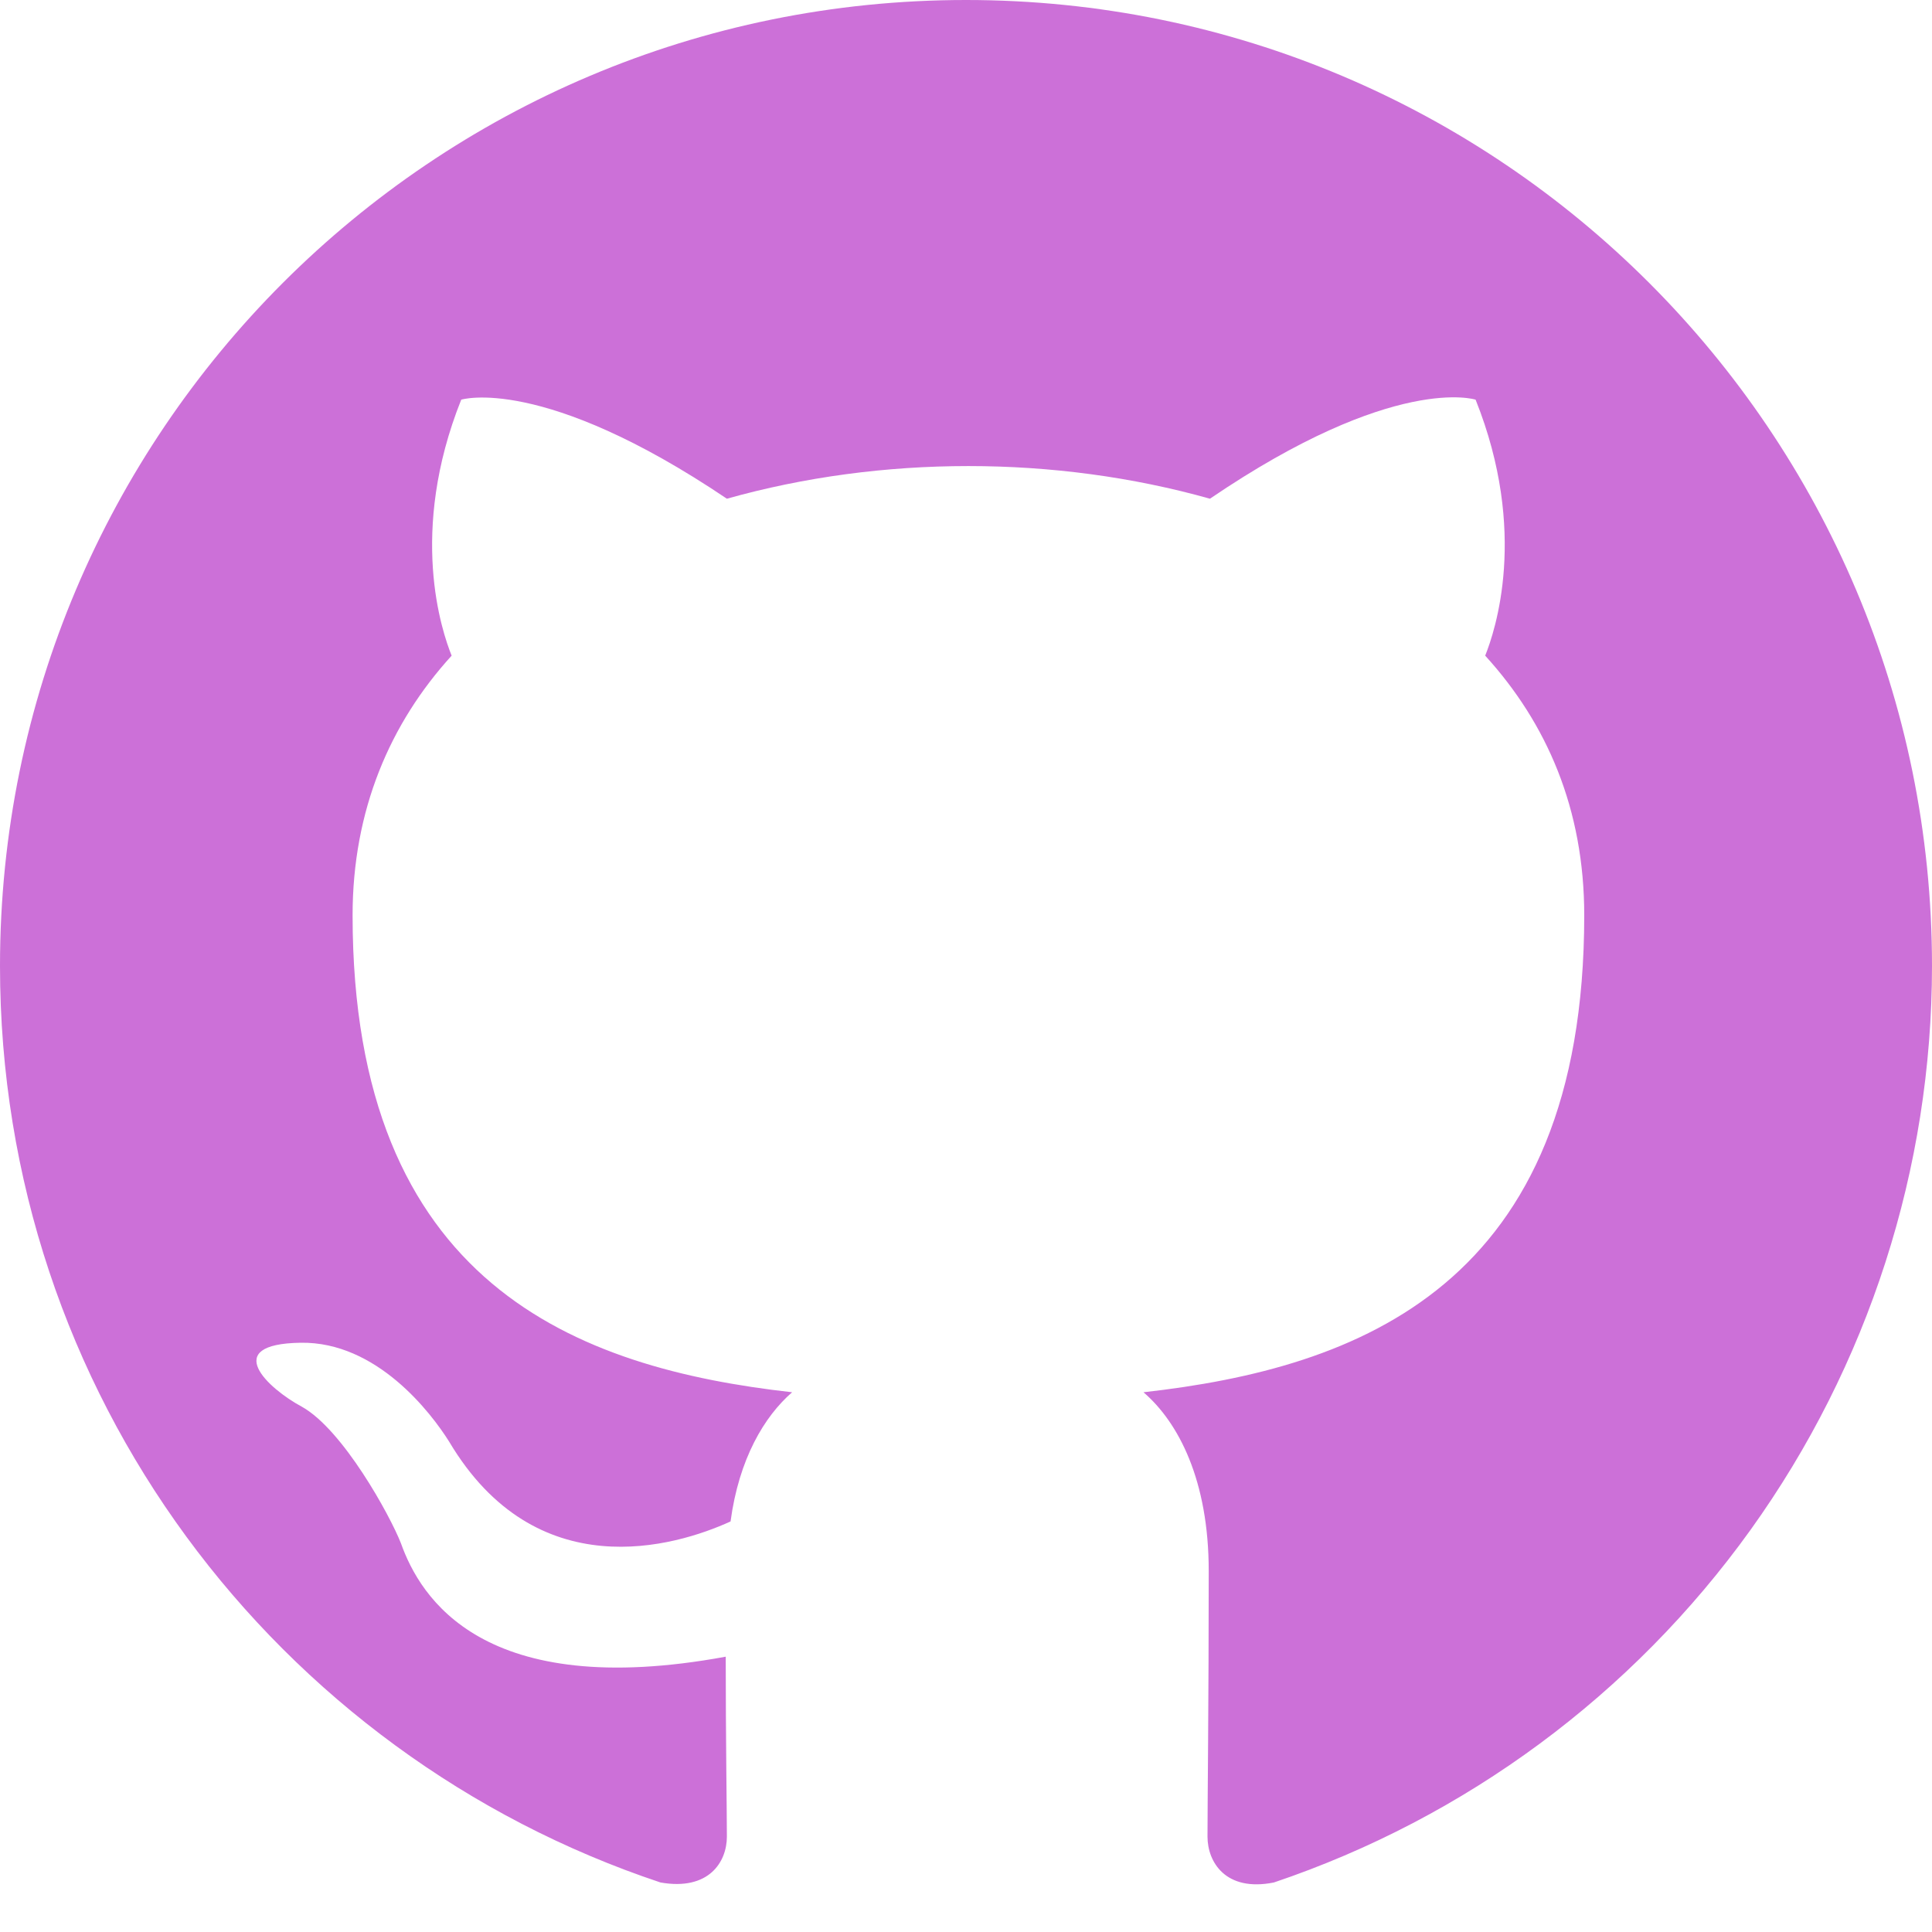
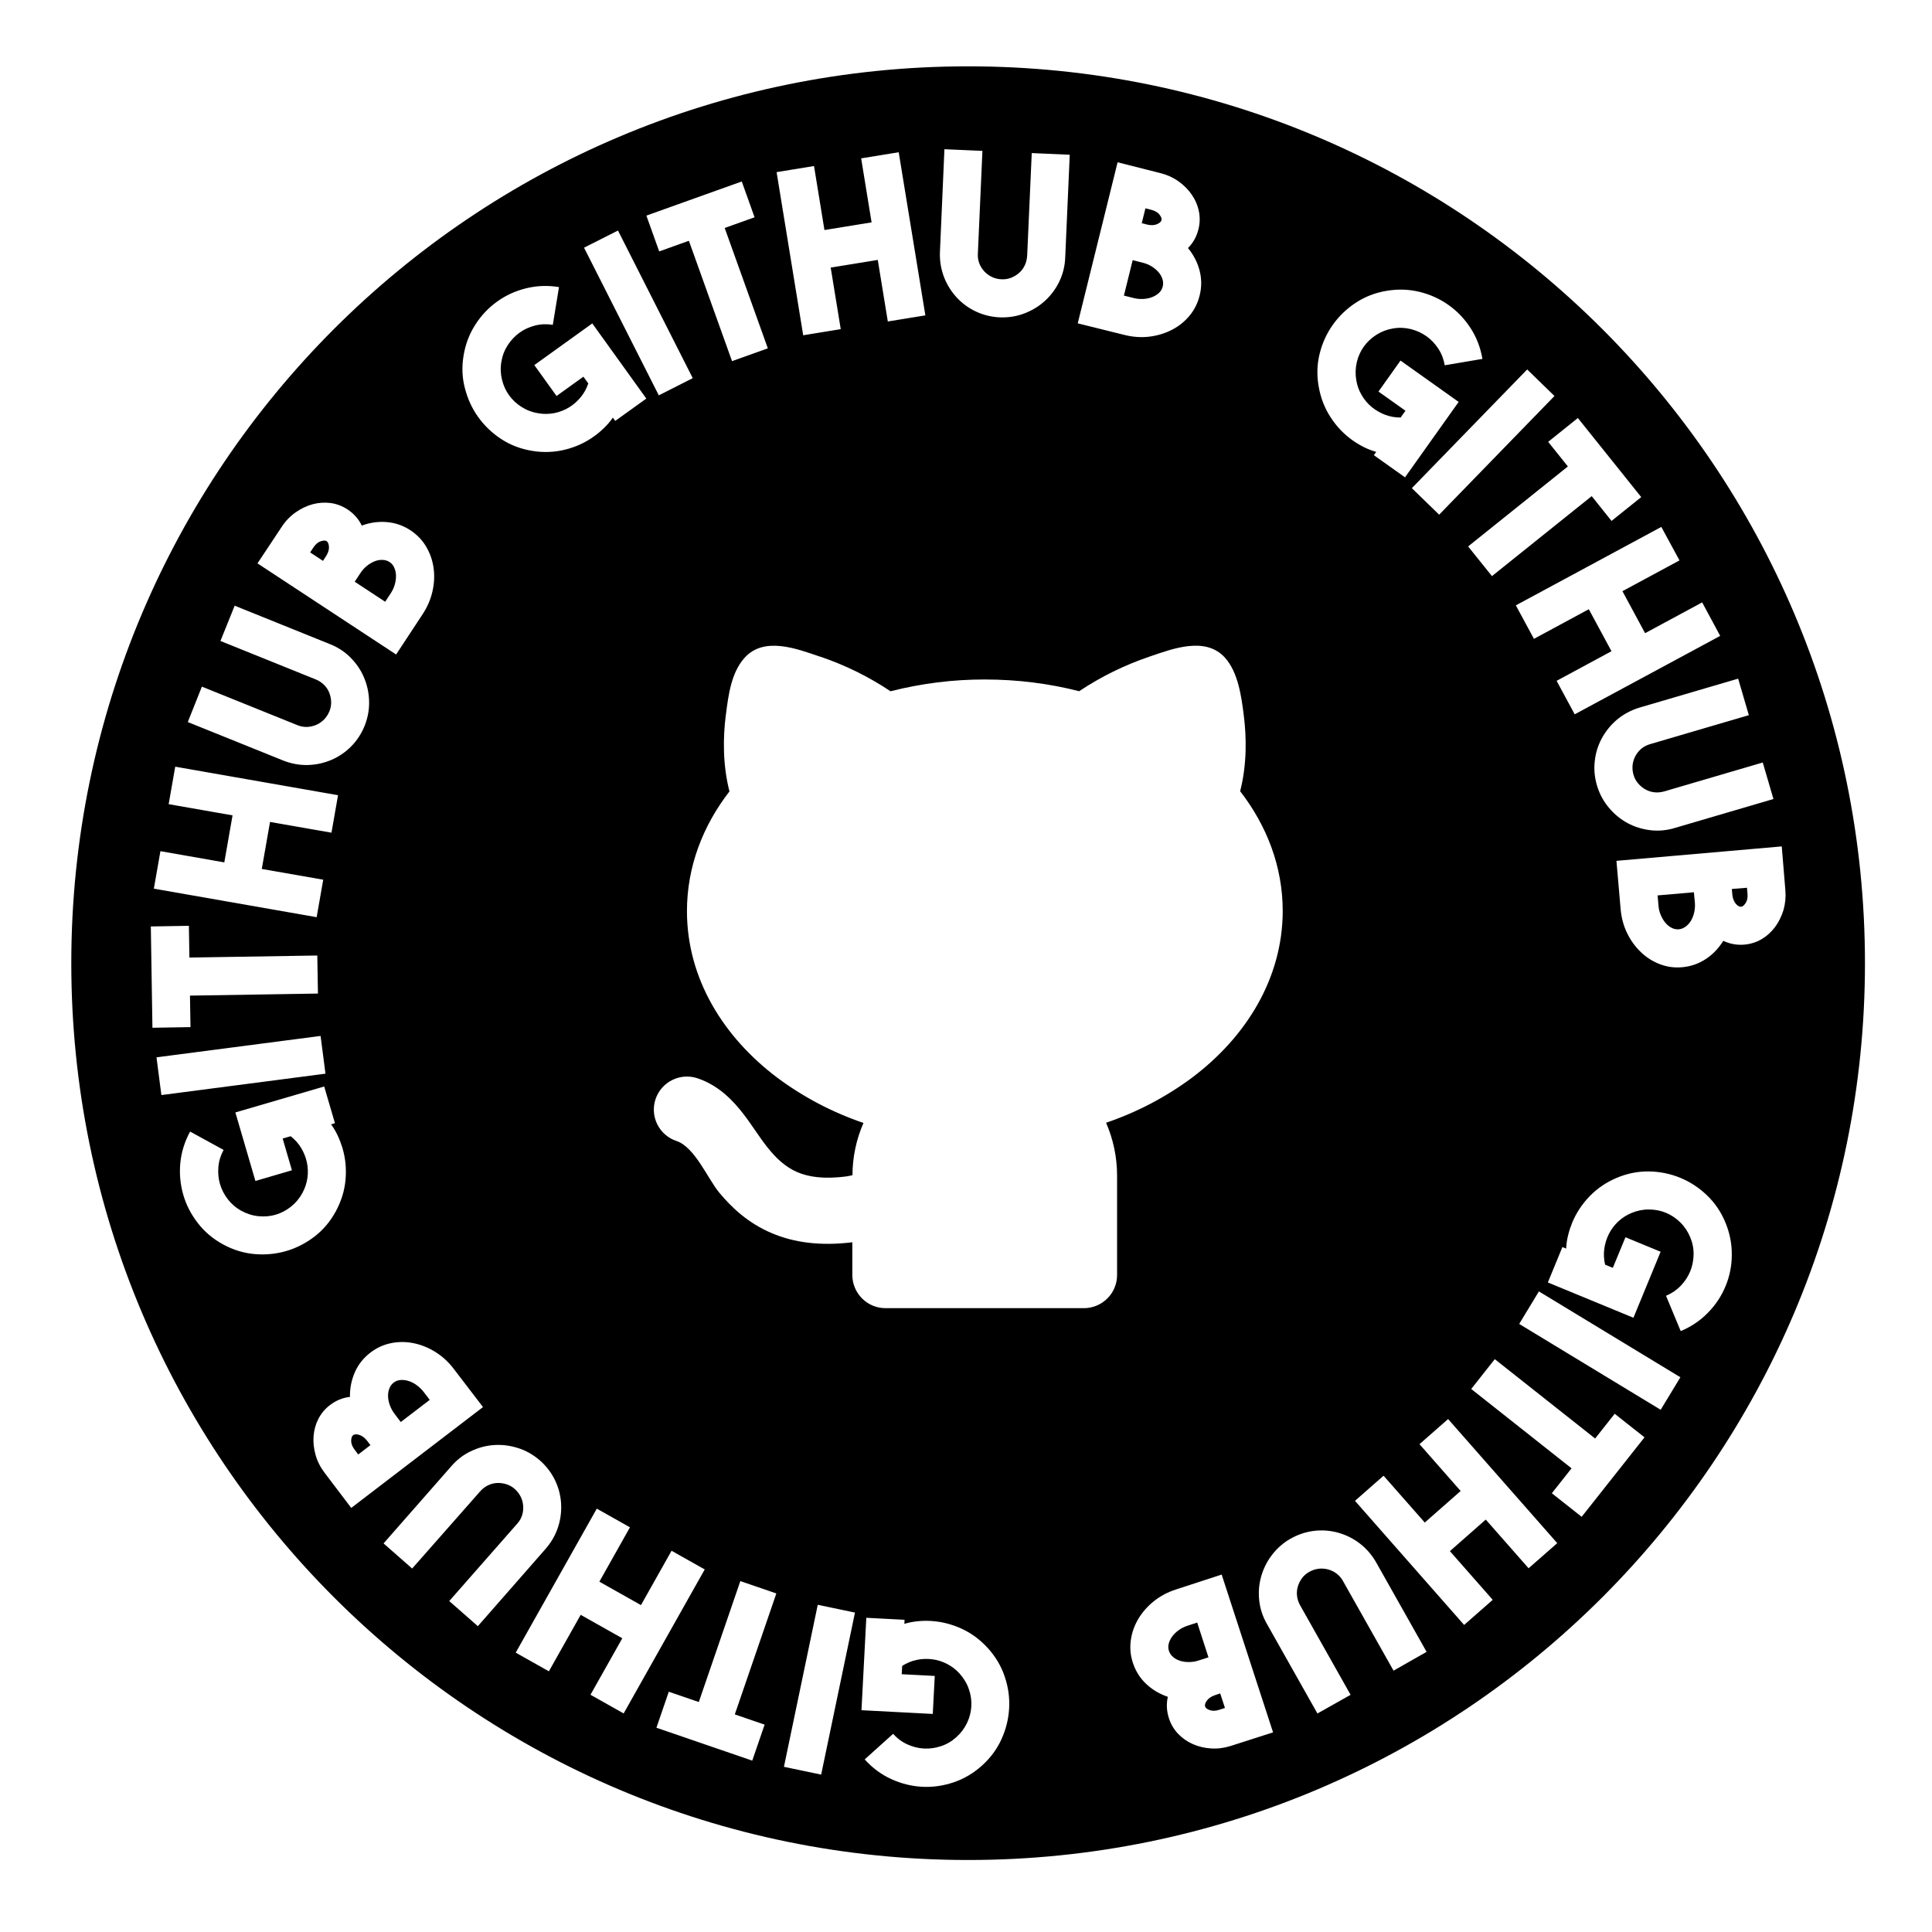
- <svg xmlns="http://www.w3.org/2000/svg" width="30" height="30" viewBox="0 0 30 30" fill="none">
-   <path fill-rule="evenodd" clip-rule="evenodd" d="M15 0C6.713 0 0 6.713 0 15C0 21.637 4.294 27.244 10.256 29.231C11.006 29.363 11.287 28.913 11.287 28.519C11.287 28.163 11.269 26.981 11.269 25.725C7.5 26.419 6.525 24.806 6.225 23.962C6.056 23.531 5.325 22.2 4.688 21.844C4.162 21.562 3.413 20.869 4.669 20.85C5.85 20.831 6.694 21.938 6.975 22.387C8.325 24.656 10.481 24.019 11.344 23.625C11.475 22.65 11.869 21.994 12.3 21.619C8.963 21.244 5.475 19.95 5.475 14.213C5.475 12.581 6.056 11.231 7.013 10.181C6.862 9.806 6.338 8.269 7.162 6.206C7.162 6.206 8.419 5.812 11.287 7.744C12.488 7.406 13.762 7.237 15.037 7.237C16.312 7.237 17.587 7.406 18.788 7.744C21.656 5.794 22.913 6.206 22.913 6.206C23.738 8.269 23.212 9.806 23.062 10.181C24.019 11.231 24.6 12.562 24.6 14.213C24.6 19.969 21.094 21.244 17.756 21.619C18.3 22.087 18.769 22.988 18.769 24.394C18.769 26.4 18.75 28.012 18.75 28.519C18.75 28.913 19.031 29.381 19.781 29.231C22.759 28.226 25.346 26.312 27.18 23.759C29.013 21.206 29.999 18.143 30 15C30 6.713 23.288 0 15 0Z" fill="#CC70D8" />
+ <svg xmlns="http://www.w3.org/2000/svg" version="1.1" id="calque_github" class="calque_anim" x="0px" y="0px" viewBox="0 0 300 300" style="enable-background:new 0 0 300 300;" xml:space="preserve">
+   <style type="text/css">
+ 	.st0{fill-rule:evenodd;clip-rule:evenodd;}
+ </style>
+   <g>
+     <g class="animRound">
+       <path class="st0" d="M188.59,263.25c-0.55,0.2-0.95,0.48-1.2,0.84c-0.25,0.35-0.34,0.66-0.26,0.9c0.07,0.23,0.32,0.41,0.73,0.56    c0.42,0.15,0.91,0.13,1.49-0.06l0.86-0.28l-0.74-2.26L188.59,263.25z" />
+       <path class="st0" d="M55.76,222.8c-0.42-0.12-0.73-0.1-0.94,0.06c-0.19,0.15-0.28,0.44-0.29,0.88c0,0.44,0.18,0.91,0.55,1.39    l0.55,0.72l1.89-1.45l-0.57-0.75C56.57,223.21,56.18,222.92,55.76,222.8z" />
+       <path class="st0" d="M177.57,46.42c0.5-0.03,0.96-0.13,1.37-0.3c0.41-0.16,0.76-0.39,1.05-0.66c0.29-0.28,0.47-0.6,0.56-0.97    c0.09-0.36,0.08-0.74-0.04-1.13c-0.12-0.39-0.32-0.76-0.61-1.09c-0.29-0.34-0.65-0.64-1.07-0.9c-0.43-0.26-0.89-0.46-1.39-0.58    l-0.61-0.15l-0.07-0.02l-0.88-0.22l-1.36,5.5l1.56,0.39C176.57,46.41,177.07,46.45,177.57,46.42z" />
+       <path class="st0" d="M64.65,215.05c-0.41-0.29-0.83-0.5-1.25-0.62c-0.43-0.13-0.84-0.18-1.23-0.14c-0.4,0.04-0.75,0.17-1.04,0.4    c-0.3,0.23-0.52,0.53-0.67,0.91c-0.15,0.38-0.22,0.79-0.2,1.24c0.01,0.44,0.11,0.9,0.28,1.37c0.17,0.47,0.41,0.91,0.72,1.32    l0.38,0.5l0.04,0.06l0.55,0.72l4.5-3.44l-0.98-1.28C65.42,215.69,65.06,215.34,64.65,215.05z" />
+       <path class="st0" d="M185.9,251.95l-1.53,0.5c-0.49,0.16-0.93,0.38-1.34,0.68c-0.41,0.29-0.74,0.62-1.01,0.98    c-0.26,0.36-0.44,0.73-0.54,1.12c-0.1,0.39-0.08,0.76,0.03,1.12c0.12,0.36,0.33,0.67,0.64,0.94c0.31,0.27,0.67,0.47,1.1,0.6    c0.42,0.13,0.89,0.2,1.39,0.19c0.5,0,1-0.08,1.48-0.24l0.6-0.19l0.07-0.02l0.86-0.28L185.9,251.95z" />
+       <path class="st0" d="M179.66,34.81c0.4-0.17,0.63-0.38,0.7-0.63c0.06-0.23-0.05-0.52-0.33-0.87c-0.27-0.35-0.71-0.59-1.29-0.74    l-0.88-0.22l-0.57,2.31l0.92,0.23C178.78,35.01,179.26,34.98,179.66,34.81z" />
+       <path class="st0" d="M263.12,139.53l-0.01-0.07l-0.08-0.91l-5.64,0.49l0.14,1.6c0.04,0.51,0.16,1,0.36,1.46    c0.19,0.46,0.44,0.86,0.72,1.2c0.29,0.34,0.61,0.6,0.97,0.78c0.36,0.18,0.72,0.25,1.1,0.22c0.37-0.03,0.73-0.17,1.06-0.41    c0.33-0.24,0.61-0.55,0.84-0.93c0.22-0.38,0.39-0.82,0.5-1.31c0.11-0.49,0.14-0.99,0.1-1.5L263.12,139.53z" />
+       <path class="st0" d="M268.92,138.04l0.08,0.94c0.07,0.58,0.26,1.03,0.54,1.36c0.29,0.33,0.56,0.48,0.82,0.46    c0.24-0.02,0.47-0.22,0.71-0.59c0.24-0.37,0.34-0.86,0.28-1.46l-0.08-0.9L268.92,138.04z" />
+       <path class="st0" d="M150.33,10.3c-76.91,0-139.26,62.35-139.26,139.26s62.35,139.26,139.26,139.26s139.26-62.35,139.26-139.26    S227.24,10.3,150.33,10.3z M271.56,111.05l-15.37,4.51c-0.98,0.29-1.74,0.91-2.26,1.86c-0.48,0.94-0.57,1.91-0.27,2.92    c0.14,0.49,0.38,0.93,0.72,1.32c0.33,0.39,0.72,0.7,1.15,0.94c0.43,0.24,0.9,0.38,1.4,0.43c0.5,0.05,1.01,0,1.52-0.15l15.27-4.48    l1.66,5.67l-15.23,4.47c-1.27,0.4-2.54,0.52-3.83,0.38c-1.28-0.15-2.47-0.51-3.57-1.1c-1.1-0.59-2.06-1.38-2.89-2.36    c-0.84-0.98-1.45-2.11-1.85-3.38l-0.03-0.1c-0.37-1.25-0.49-2.51-0.35-3.76c0.13-1.25,0.49-2.44,1.09-3.56    c0.63-1.16,1.44-2.14,2.41-2.95c0.98-0.81,2.1-1.41,3.37-1.81l15.4-4.52L271.56,111.05z M260.79,87.02l-8.86,4.78l3.52,6.52    l8.86-4.78l2.8,5.2l-22.59,12.18l-2.81-5.2l8.52-4.6l-3.52-6.52l-8.52,4.6l-2.81-5.2l22.59-12.18L260.79,87.02z M244.34,149.56    c0,51.92-42.09,94.01-94.01,94.01s-94.01-42.09-94.01-94.01s42.09-94.01,94.01-94.01S244.34,97.64,244.34,149.56z M254.85,77.19    l-4.61,3.7l-3.08-3.85l-15.49,12.42l-3.7-4.61l15.49-12.42l-3.06-3.82l4.61-3.7L254.85,77.19z M241.38,61.49l-17.91,18.43    l-4.24-4.12l17.91-18.43L241.38,61.49z M204.92,54.9c0.41-1.64,1.09-3.13,2.05-4.48c0.96-1.35,2.15-2.49,3.57-3.42    c1.42-0.93,3.01-1.55,4.77-1.84c1.76-0.3,3.46-0.24,5.12,0.16c1.66,0.41,3.16,1.09,4.51,2.05c1.35,0.96,2.49,2.15,3.41,3.58    c0.93,1.43,1.54,3.03,1.84,4.78l-5.85,0.99c-0.16-0.94-0.49-1.8-1-2.58c-0.51-0.78-1.12-1.42-1.84-1.93    c-0.72-0.51-1.53-0.88-2.43-1.11c-0.9-0.22-1.82-0.26-2.76-0.1c-0.94,0.16-1.81,0.49-2.59,0.99c-0.78,0.5-1.43,1.11-1.95,1.83    c-0.51,0.72-0.88,1.53-1.09,2.44c-0.21,0.91-0.24,1.83-0.08,2.77c0.14,0.85,0.42,1.62,0.85,2.34c0.42,0.72,0.94,1.33,1.56,1.84    c0.62,0.51,1.32,0.91,2.08,1.2c0.77,0.29,1.57,0.43,2.4,0.42l0.75-1.05l-4.19-2.98l3.42-4.81l9.03,6.42l-8.33,11.71l-4.84-3.44    l0.37-0.51c-0.67-0.19-1.31-0.44-1.93-0.75c-0.62-0.31-1.21-0.67-1.76-1.06c-1.35-0.96-2.49-2.16-3.41-3.59    c-0.93-1.43-1.54-3.02-1.84-4.78C204.45,58.24,204.51,56.54,204.92,54.9z M173.54,25.2l6.61,1.67c1.04,0.26,1.98,0.68,2.82,1.27    c0.84,0.59,1.53,1.28,2.08,2.08c0.55,0.8,0.92,1.65,1.11,2.58c0.19,0.92,0.17,1.86-0.07,2.81c-0.28,1.13-0.82,2.1-1.62,2.91    c0.87,1.06,1.47,2.22,1.8,3.49c0.33,1.27,0.34,2.56,0.01,3.87c-0.29,1.18-0.81,2.22-1.56,3.13c-0.75,0.91-1.66,1.64-2.72,2.19    c-1.06,0.55-2.22,0.91-3.49,1.07c-1.26,0.16-2.55,0.07-3.86-0.25l-7.3-1.81L173.54,25.2z M146.65,23.17l5.9,0.26l-0.71,16    c-0.05,1.03,0.3,1.94,1.03,2.74c0.74,0.76,1.63,1.16,2.68,1.2c0.51,0.02,1.01-0.06,1.48-0.25c0.48-0.19,0.89-0.45,1.26-0.78    c0.37-0.33,0.65-0.73,0.86-1.19c0.21-0.46,0.32-0.95,0.35-1.49l0.71-15.89l5.9,0.26l-0.7,15.86c-0.04,1.33-0.33,2.57-0.88,3.74    c-0.55,1.17-1.29,2.17-2.2,3.02c-0.91,0.85-1.97,1.51-3.17,1.98c-1.2,0.47-2.46,0.69-3.79,0.65l-0.1,0    c-1.3-0.06-2.53-0.35-3.67-0.88c-1.14-0.53-2.15-1.25-3.02-2.18c-0.89-0.97-1.56-2.05-2.01-3.24c-0.45-1.19-0.66-2.44-0.62-3.77    L146.65,23.17z M126.4,25.78l1.62,9.94l7.32-1.19l-1.62-9.94l5.83-0.95l4.14,25.33l-5.83,0.95l-1.56-9.56l-7.31,1.19l1.56,9.56    l-5.83,0.95l-4.13-25.33L126.4,25.78z M115.18,28.18l1.99,5.56l-4.64,1.66l6.7,18.69l-5.56,1.99l-6.7-18.69l-4.61,1.65l-1.99-5.56    L115.18,28.18z M95.96,35.8l11.61,22.92l-5.27,2.67L90.69,38.46L95.96,35.8z M71.98,55.23c0.29-1.76,0.89-3.35,1.81-4.79    c0.92-1.44,2.05-2.64,3.39-3.6c1.34-0.97,2.84-1.66,4.5-2.07c1.65-0.41,3.36-0.48,5.12-0.19l-0.96,5.86    c-0.94-0.15-1.86-0.12-2.76,0.11c-0.9,0.23-1.71,0.6-2.42,1.12c-0.72,0.52-1.33,1.17-1.83,1.94c-0.5,0.78-0.83,1.64-0.98,2.58    c-0.16,0.94-0.12,1.87,0.1,2.77c0.22,0.9,0.59,1.72,1.11,2.43c0.52,0.72,1.17,1.33,1.96,1.82c0.79,0.5,1.65,0.82,2.6,0.97    c0.84,0.14,1.67,0.12,2.49-0.04c0.81-0.17,1.56-0.46,2.25-0.88c0.69-0.42,1.29-0.95,1.81-1.58c0.52-0.63,0.91-1.35,1.18-2.14    l-0.76-1.05l-4.17,3l-3.45-4.8l9-6.47l8.39,11.67l-4.83,3.47l-0.37-0.51c-0.39,0.57-0.84,1.1-1.34,1.58    c-0.5,0.49-1.02,0.93-1.57,1.32c-1.34,0.97-2.84,1.66-4.5,2.07c-1.65,0.41-3.36,0.48-5.12,0.19c-1.76-0.29-3.35-0.89-4.76-1.81    c-1.42-0.92-2.61-2.05-3.58-3.39c-0.97-1.34-1.66-2.84-2.09-4.49C71.76,58.69,71.69,56.99,71.98,55.23z M43.75,81.8    c0.59-0.9,1.3-1.64,2.14-2.23c0.84-0.59,1.72-1.02,2.65-1.27c0.93-0.25,1.87-0.31,2.8-0.19c0.94,0.13,1.81,0.46,2.63,1    c0.97,0.64,1.71,1.47,2.21,2.5c1.28-0.47,2.58-0.65,3.89-0.54c1.31,0.11,2.53,0.53,3.66,1.27c1.01,0.67,1.82,1.5,2.43,2.52    c0.6,1.01,0.99,2.11,1.16,3.29s0.12,2.4-0.16,3.64c-0.27,1.24-0.78,2.43-1.52,3.56l-4.13,6.28L39.98,87.48L43.75,81.8z     M31.35,106.62l14.85,5.99c0.95,0.38,1.93,0.36,2.93-0.06c0.96-0.44,1.63-1.15,2.03-2.12c0.19-0.48,0.28-0.97,0.26-1.48    c-0.02-0.51-0.13-0.99-0.32-1.45c-0.19-0.46-0.47-0.86-0.83-1.2c-0.36-0.35-0.79-0.62-1.29-0.82l-14.75-5.95l2.21-5.48l14.72,5.94    c1.24,0.48,2.32,1.17,3.23,2.08c0.91,0.91,1.62,1.93,2.11,3.08c0.49,1.14,0.77,2.36,0.81,3.64c0.05,1.29-0.17,2.55-0.64,3.79    l-0.04,0.1c-0.49,1.21-1.17,2.27-2.05,3.17c-0.88,0.9-1.9,1.61-3.06,2.12c-1.21,0.52-2.45,0.79-3.72,0.82    c-1.27,0.03-2.52-0.19-3.76-0.67l-14.88-6L31.35,106.62z M24.91,132.17l9.92,1.74l1.28-7.3l-9.92-1.74l1.02-5.82l25.28,4.43    l-1.02,5.82l-9.54-1.67l-1.28,7.3l9.54,1.67l-1.02,5.82l-25.28-4.43L24.91,132.17z M23.42,143.86l5.91-0.1l0.08,4.93l19.86-0.32    l0.1,5.91L29.5,154.6l0.08,4.89l-5.91,0.1L23.42,143.86z M24.3,164.18l25.48-3.32l0.76,5.86l-25.48,3.32L24.3,164.18z     M39.52,194.73c-1.69-0.15-3.32-0.65-4.88-1.5c-1.56-0.85-2.87-1.95-3.91-3.3c-1.05-1.34-1.81-2.81-2.27-4.4    c-0.46-1.59-0.62-3.23-0.46-4.93c0.16-1.7,0.67-3.33,1.52-4.89l5.2,2.85c-0.46,0.84-0.73,1.72-0.81,2.64    c-0.08,0.92,0,1.81,0.25,2.66c0.25,0.85,0.66,1.64,1.22,2.37c0.57,0.73,1.27,1.33,2.11,1.79c0.84,0.46,1.72,0.74,2.65,0.83    c0.93,0.09,1.81,0.02,2.66-0.23c0.85-0.25,1.64-0.66,2.37-1.24c0.73-0.58,1.32-1.28,1.78-2.12c0.41-0.75,0.67-1.54,0.79-2.36    c0.11-0.82,0.08-1.63-0.09-2.42c-0.17-0.79-0.47-1.53-0.89-2.23c-0.42-0.7-0.97-1.31-1.63-1.82l-1.24,0.36l1.44,4.93l-5.67,1.66    l-3.11-10.64l13.79-4.03l1.67,5.7l-0.6,0.18c0.41,0.56,0.76,1.16,1.05,1.79c0.29,0.63,0.53,1.27,0.73,1.92    c0.46,1.59,0.62,3.23,0.46,4.93c-0.16,1.7-0.67,3.33-1.52,4.89c-0.85,1.56-1.95,2.86-3.29,3.89c-1.34,1.03-2.8,1.78-4.39,2.25    C42.85,194.72,41.21,194.88,39.52,194.73z M50.41,228.7c-0.65-0.85-1.12-1.77-1.4-2.75c-0.28-0.99-0.39-1.96-0.32-2.92    c0.07-0.96,0.32-1.87,0.75-2.71c0.43-0.84,1.03-1.56,1.81-2.15c0.93-0.71,1.95-1.13,3.09-1.26c-0.02-1.37,0.24-2.65,0.77-3.85    c0.53-1.2,1.34-2.21,2.41-3.03c0.96-0.74,2.02-1.22,3.17-1.46c1.16-0.24,2.32-0.24,3.49-0.01c1.17,0.23,2.3,0.68,3.39,1.35    c1.08,0.67,2.04,1.54,2.86,2.61l4.57,5.97l-20.46,15.66L50.41,228.7z M69.76,248.61l10.57-12.03c0.68-0.77,0.98-1.7,0.91-2.78    c-0.1-1.05-0.55-1.92-1.33-2.61c-0.38-0.34-0.82-0.58-1.31-0.73c-0.49-0.15-0.98-0.21-1.47-0.18c-0.49,0.03-0.96,0.16-1.41,0.39    c-0.45,0.23-0.85,0.54-1.2,0.95L64,243.56l-4.44-3.9l10.47-11.93c0.86-1.01,1.87-1.8,3.03-2.36c1.16-0.56,2.36-0.89,3.6-0.98    c1.24-0.09,2.48,0.06,3.71,0.44c1.23,0.38,2.35,1,3.37,1.86l0.08,0.07c0.98,0.86,1.75,1.86,2.31,2.98    c0.56,1.13,0.89,2.32,0.99,3.59c0.09,1.32-0.07,2.58-0.46,3.78c-0.39,1.21-1.02,2.32-1.88,3.33L74.2,252.51L69.76,248.61z     M91.69,263.16l4.94-8.77l-6.46-3.64l-4.94,8.77l-5.15-2.9l12.59-22.36l5.15,2.9l-4.75,8.44l6.46,3.64l4.75-8.44l5.15,2.9    l-12.59,22.36L91.69,263.16z M118.73,267.8l-1.92,5.59l-14.88-5.11l1.92-5.59l4.66,1.6l6.45-18.78l5.59,1.92l-6.45,18.78    L118.73,267.8z M127.51,275.56l-5.78-1.21l5.25-25.16l5.78,1.21L127.51,275.56z M156.7,265.24c-0.09,1.65-0.48,3.25-1.18,4.8    c-0.7,1.55-1.71,2.92-3.03,4.11c-1.32,1.19-2.79,2.06-4.41,2.61c-1.62,0.54-3.25,0.78-4.9,0.69s-3.25-0.49-4.8-1.2    c-1.55-0.71-2.92-1.73-4.11-3.05l4.41-3.97c0.64,0.71,1.38,1.26,2.22,1.64c0.84,0.38,1.71,0.6,2.59,0.64    c0.88,0.05,1.77-0.08,2.64-0.37c0.88-0.29,1.67-0.76,2.38-1.4c0.71-0.64,1.26-1.38,1.66-2.22c0.4-0.84,0.61-1.71,0.66-2.59    c0.05-0.88-0.08-1.77-0.39-2.65c-0.3-0.88-0.78-1.67-1.42-2.39c-0.57-0.64-1.23-1.14-1.97-1.52c-0.74-0.38-1.51-0.62-2.31-0.72    c-0.8-0.1-1.6-0.07-2.4,0.1c-0.8,0.17-1.55,0.48-2.25,0.93l-0.07,1.29l5.13,0.27l-0.31,5.9l-11.07-0.58l0.75-14.35l5.94,0.31    l-0.03,0.63c0.66-0.2,1.34-0.33,2.03-0.4c0.69-0.07,1.38-0.09,2.05-0.05c1.65,0.09,3.25,0.49,4.8,1.2    c1.55,0.71,2.92,1.73,4.11,3.05c1.19,1.32,2.06,2.79,2.59,4.39C156.56,261.96,156.79,263.59,156.7,265.24z M191.17,271.09    c-1.02,0.33-2.04,0.47-3.07,0.41c-1.02-0.06-1.98-0.28-2.86-0.67c-0.88-0.39-1.65-0.92-2.3-1.6c-0.65-0.68-1.13-1.49-1.43-2.42    c-0.36-1.11-0.42-2.22-0.17-3.33c-1.29-0.44-2.42-1.11-3.37-2.01c-0.96-0.9-1.64-2-2.06-3.28c-0.38-1.15-0.48-2.31-0.32-3.48    c0.16-1.17,0.54-2.27,1.15-3.3c0.61-1.03,1.41-1.95,2.4-2.75c0.99-0.8,2.13-1.41,3.41-1.83l7.15-2.33l7.98,24.5L191.17,271.09z     M216.39,259.42l-7.87-13.95c-0.5-0.89-1.28-1.49-2.33-1.78c-1.02-0.25-1.99-0.12-2.91,0.4c-0.45,0.25-0.82,0.58-1.12,0.99    c-0.3,0.41-0.52,0.86-0.65,1.33c-0.13,0.48-0.17,0.96-0.1,1.46c0.07,0.5,0.23,0.98,0.5,1.45l7.81,13.85l-5.15,2.9l-7.8-13.83    c-0.67-1.15-1.08-2.36-1.23-3.64c-0.15-1.28-0.06-2.52,0.27-3.72c0.33-1.2,0.87-2.32,1.64-3.35c0.77-1.03,1.72-1.89,2.87-2.56    l0.09-0.05c1.14-0.64,2.33-1.04,3.58-1.2c1.25-0.16,2.49-0.07,3.71,0.25c1.27,0.35,2.41,0.91,3.42,1.68    c1.01,0.77,1.85,1.73,2.52,2.87l7.88,13.98L216.39,259.42z M237.36,243.52l-6.65-7.56l-5.57,4.9l6.65,7.56l-4.44,3.9l-16.95-19.27    l4.44-3.9l6.4,7.27l5.57-4.9l-6.39-7.27l4.44-3.9l16.95,19.27L237.36,243.52z M245.6,235.53l-4.63-3.66l3.06-3.87l-15.58-12.32    l3.66-4.63l15.58,12.32l3.04-3.84l4.63,3.66L245.6,235.53z M257.87,218.91l-21.97-13.33l3.06-5.05l21.97,13.33L257.87,218.91z     M267.95,199.7c-0.63,1.53-1.54,2.91-2.73,4.13c-1.19,1.22-2.6,2.18-4.24,2.86l-2.28-5.48c0.88-0.37,1.64-0.89,2.28-1.55    c0.64-0.67,1.13-1.41,1.47-2.23c0.34-0.82,0.51-1.69,0.53-2.62c0.02-0.93-0.16-1.83-0.53-2.71c-0.37-0.88-0.88-1.65-1.55-2.3    c-0.66-0.65-1.41-1.15-2.22-1.48c-0.82-0.34-1.69-0.51-2.62-0.51c-0.93-0.01-1.84,0.17-2.72,0.54c-0.79,0.33-1.49,0.78-2.09,1.35    c-0.6,0.57-1.08,1.22-1.44,1.94c-0.36,0.72-0.59,1.49-0.7,2.3c-0.11,0.81-0.06,1.62,0.13,2.44l1.2,0.49l1.96-4.75l5.46,2.25    l-4.22,10.25l-13.29-5.48l2.26-5.5l0.58,0.24c0.03-0.69,0.13-1.38,0.3-2.05c0.16-0.68,0.38-1.33,0.63-1.95    c0.63-1.53,1.54-2.91,2.72-4.13c1.19-1.23,2.6-2.18,4.24-2.87c1.64-0.68,3.31-1.01,5-0.98c1.69,0.03,3.3,0.36,4.83,0.99    c1.53,0.63,2.91,1.53,4.14,2.71c1.23,1.17,2.19,2.58,2.87,4.23c0.68,1.64,1.01,3.32,0.99,5.02    C268.91,196.55,268.58,198.17,267.95,199.7z M275.63,143.95c-0.58,0.77-1.27,1.4-2.08,1.88c-0.81,0.48-1.71,0.76-2.68,0.85    c-1.16,0.1-2.25-0.1-3.28-0.59c-0.72,1.16-1.62,2.11-2.72,2.83c-1.1,0.73-2.32,1.15-3.66,1.27c-1.21,0.11-2.36-0.05-3.46-0.47    c-1.1-0.42-2.09-1.04-2.95-1.87c-0.87-0.83-1.58-1.81-2.14-2.95c-0.56-1.15-0.89-2.39-1.01-3.74l-0.65-7.49l25.67-2.24l0.56,6.8    c0.09,1.07-0.01,2.09-0.29,3.08C276.64,142.29,276.2,143.17,275.63,143.95z" />
+       <path class="st0" d="M60.5,87.28c-0.31-0.21-0.68-0.32-1.08-0.34c-0.41-0.02-0.82,0.05-1.23,0.21c-0.41,0.16-0.82,0.4-1.21,0.71    c-0.39,0.32-0.73,0.69-1.01,1.12l-0.35,0.53l-0.04,0.06l-0.5,0.76l4.73,3.11l0.88-1.34c0.28-0.43,0.49-0.88,0.62-1.37    c0.14-0.48,0.19-0.95,0.18-1.39c-0.02-0.44-0.11-0.85-0.28-1.21C61.06,87.77,60.82,87.49,60.5,87.28z" />
+       <path class="st0" d="M49.79,84.05c-0.42,0.14-0.8,0.47-1.13,0.97l-0.5,0.76l1.99,1.31l0.52-0.79c0.3-0.5,0.44-0.97,0.41-1.4    c-0.03-0.44-0.15-0.72-0.36-0.87C50.52,83.9,50.21,83.91,49.79,84.05z" />
+     </g>
+     <path class="st0" d="M150.33,53.22c-54.38,0-98.46,44.08-98.46,98.46s44.08,98.46,98.46,98.46c54.38,0,98.46-44.08,98.46-98.46   S204.71,53.22,150.33,53.22z M185.06,167.37c-4.05,3-8.54,5.35-13.31,6.97c1.1,2.52,1.71,5.3,1.71,8.23v15.42   c0,1.36-0.54,2.67-1.51,3.63c-0.96,0.96-2.27,1.51-3.63,1.51h-30.83c-1.36,0-2.67-0.54-3.63-1.51c-0.96-0.96-1.51-2.27-1.51-3.63   v-5.09c-4.91,0.6-9.02,0.07-12.52-1.42c-3.66-1.55-6.21-3.96-8.12-6.26c-1.82-2.18-3.8-7.09-6.67-8.05   c-0.64-0.21-1.23-0.55-1.74-0.99c-0.51-0.44-0.93-0.98-1.23-1.58c-0.61-1.22-0.71-2.63-0.28-3.92c0.43-1.29,1.36-2.36,2.58-2.97   c1.22-0.61,2.63-0.71,3.92-0.28c3.42,1.14,5.65,3.61,7.18,5.59c2.47,3.19,4.47,7.35,8.38,9.01c1.61,0.68,3.97,1.13,7.66,0.63   l0.86-0.17c0.01-2.8,0.59-5.56,1.71-8.12c-4.77-1.62-9.26-3.97-13.31-6.97c-8.41-6.31-14.1-15.42-14.1-25.92   c0-6.92,2.48-13.27,6.6-18.59c-1.08-4.21-0.99-8.47-0.58-11.73l0.03-0.2c0.38-2.99,0.81-6.51,2.91-8.83   c3.03-3.36,8.14-1.38,11.72-0.16l0.01-0.01c3.86,1.31,7.53,3.11,10.92,5.38c4.79-1.22,9.71-1.84,14.65-1.83   c5.1,0,10.03,0.64,14.64,1.82c3.39-2.26,7.06-4.06,10.92-5.37c3.58-1.22,8.68-3.19,11.72,0.16c2.06,2.28,2.57,6.11,2.93,9.02   c0.41,3.26,0.51,7.5-0.57,11.72c4.13,5.33,6.61,11.69,6.61,18.61C199.16,151.95,193.47,161.06,185.06,167.37z" />
+   </g>
</svg>
